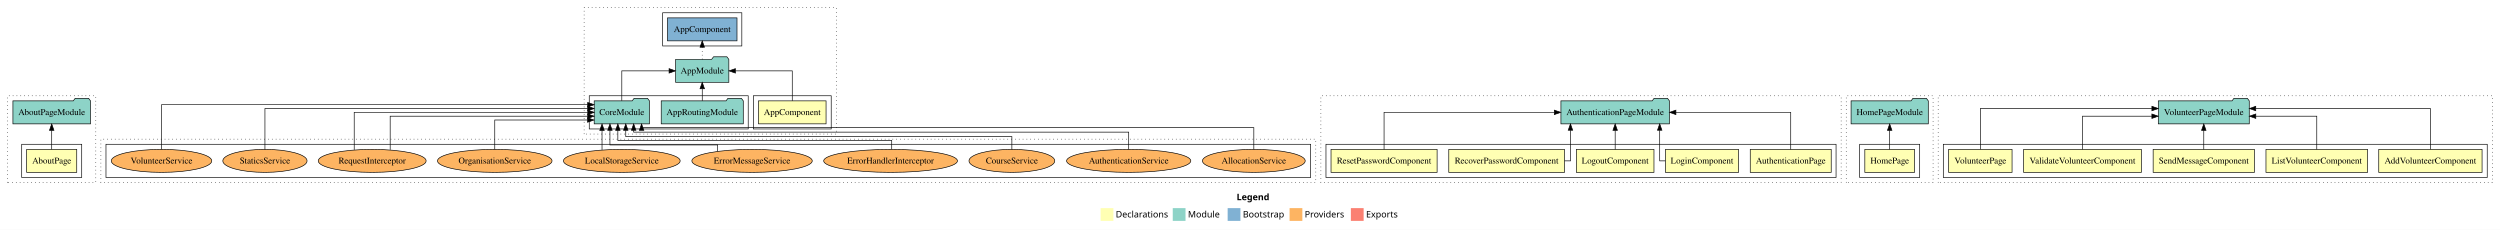
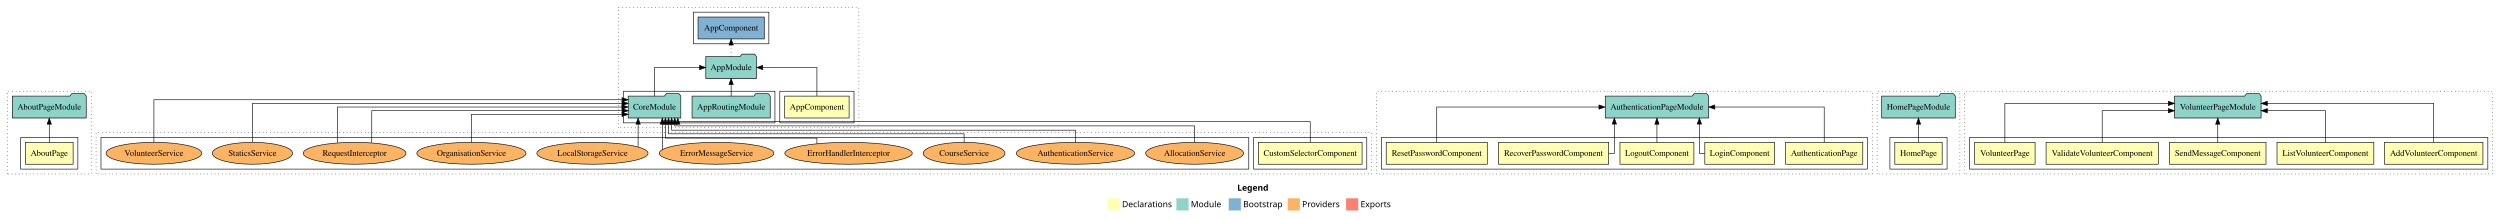
- <svg xmlns="http://www.w3.org/2000/svg" width="3916pt" height="360pt" viewBox="0.00 0.00 3916.00 360.00">
+ <svg xmlns="http://www.w3.org/2000/svg" width="4110pt" height="360pt" viewBox="0.00 0.00 4110.00 360.00">
  <g id="graph0" class="graph" transform="scale(1 1) rotate(0) translate(4 356)">
-     <polygon fill="#ffffff" stroke="transparent" points="-4,4 -4,-356 3912,-356 3912,4 -4,4" />
-     <text text-anchor="start" x="1933.009" y="-42.4" font-family="sans-serif" font-weight="bold" font-size="14.00" fill="#000000">Legend</text>
-     <polygon fill="#ffffb3" stroke="transparent" points="1720,-10 1720,-30 1740,-30 1740,-10 1720,-10" />
-     <text text-anchor="start" x="1743.629" y="-15.4" font-family="sans-serif" font-size="14.00" fill="#000000">  Declarations</text>
-     <polygon fill="#8dd3c7" stroke="transparent" points="1833,-10 1833,-30 1853,-30 1853,-10 1833,-10" />
-     <text text-anchor="start" x="1856.725" y="-15.4" font-family="sans-serif" font-size="14.00" fill="#000000">  Module</text>
-     <polygon fill="#80b1d3" stroke="transparent" points="1919,-10 1919,-30 1939,-30 1939,-10 1919,-10" />
-     <text text-anchor="start" x="1942.781" y="-15.4" font-family="sans-serif" font-size="14.00" fill="#000000">  Bootstrap</text>
-     <polygon fill="#fdb462" stroke="transparent" points="2016,-10 2016,-30 2036,-30 2036,-10 2016,-10" />
-     <text text-anchor="start" x="2039.673" y="-15.4" font-family="sans-serif" font-size="14.00" fill="#000000">  Providers</text>
-     <polygon fill="#fb8072" stroke="transparent" points="2112,-10 2112,-30 2132,-30 2132,-10 2112,-10" />
-     <text text-anchor="start" x="2135.726" y="-15.4" font-family="sans-serif" font-size="14.00" fill="#000000">  Exports</text>
+     <polygon fill="#ffffff" stroke="transparent" points="-4,4 -4,-356 4106,-356 4106,4 -4,4" />
+     <text text-anchor="start" x="2030.009" y="-42.4" font-family="sans-serif" font-weight="bold" font-size="14.00" fill="#000000">Legend</text>
+     <polygon fill="#ffffb3" stroke="transparent" points="1817,-10 1817,-30 1837,-30 1837,-10 1817,-10" />
+     <text text-anchor="start" x="1840.629" y="-15.4" font-family="sans-serif" font-size="14.00" fill="#000000">  Declarations</text>
+     <polygon fill="#8dd3c7" stroke="transparent" points="1930,-10 1930,-30 1950,-30 1950,-10 1930,-10" />
+     <text text-anchor="start" x="1953.725" y="-15.4" font-family="sans-serif" font-size="14.00" fill="#000000">  Module</text>
+     <polygon fill="#80b1d3" stroke="transparent" points="2016,-10 2016,-30 2036,-30 2036,-10 2016,-10" />
+     <text text-anchor="start" x="2039.781" y="-15.4" font-family="sans-serif" font-size="14.00" fill="#000000">  Bootstrap</text>
+     <polygon fill="#fdb462" stroke="transparent" points="2113,-10 2113,-30 2133,-30 2133,-10 2113,-10" />
+     <text text-anchor="start" x="2136.673" y="-15.4" font-family="sans-serif" font-size="14.00" fill="#000000">  Providers</text>
+     <polygon fill="#fb8072" stroke="transparent" points="2209,-10 2209,-30 2229,-30 2229,-10 2209,-10" />
+     <text text-anchor="start" x="2232.726" y="-15.4" font-family="sans-serif" font-size="14.00" fill="#000000">  Exports</text>
    <g id="clust1" class="cluster">
      <polygon fill="none" stroke="#000000" stroke-dasharray="1,5" points="8,-70 8,-206 146,-206 146,-70 8,-70" />
    </g>
    <g id="clust2" class="cluster">
      <polygon fill="none" stroke="#000000" points="30,-78 30,-130 124,-130 124,-78 30,-78" />
    </g>
    <g id="clust8" class="cluster">
-       <polygon fill="none" stroke="#000000" stroke-dasharray="1,5" points="911,-146 911,-344 1306,-344 1306,-146 911,-146" />
+       <polygon fill="none" stroke="#000000" stroke-dasharray="1,5" points="1013,-146 1013,-344 1408,-344 1408,-146 1013,-146" />
    </g>
    <g id="clust9" class="cluster">
-       <polygon fill="none" stroke="#000000" points="1176,-154 1176,-206 1298,-206 1298,-154 1176,-154" />
+       <polygon fill="none" stroke="#000000" points="1278,-154 1278,-206 1400,-206 1400,-154 1278,-154" />
    </g>
    <g id="clust11" class="cluster">
-       <polygon fill="none" stroke="#000000" points="919,-154 919,-206 1168,-206 1168,-154 919,-154" />
+       <polygon fill="none" stroke="#000000" points="1021,-154 1021,-206 1270,-206 1270,-154 1021,-154" />
    </g>
    <g id="clust13" class="cluster">
-       <polygon fill="none" stroke="#000000" points="1034,-284 1034,-336 1158,-336 1158,-284 1034,-284" />
+       <polygon fill="none" stroke="#000000" points="1136,-284 1136,-336 1260,-336 1260,-284 1136,-284" />
    </g>
    <g id="clust21" class="cluster">
-       <polygon fill="none" stroke="#000000" stroke-dasharray="1,5" points="2065,-70 2065,-206 2880,-206 2880,-70 2065,-70" />
+       <polygon fill="none" stroke="#000000" stroke-dasharray="1,5" points="2259,-70 2259,-206 3074,-206 3074,-70 2259,-70" />
    </g>
    <g id="clust22" class="cluster">
-       <polygon fill="none" stroke="#000000" points="2073,-78 2073,-130 2872,-130 2872,-78 2073,-78" />
+       <polygon fill="none" stroke="#000000" points="2267,-78 2267,-130 3066,-130 3066,-78 2267,-78" />
    </g>
    <g id="clust32" class="cluster">
-       <polygon fill="none" stroke="#000000" stroke-dasharray="1,5" points="154,-70 154,-138 2057,-138 2057,-70 154,-70" />
-     </g>
-     <g id="clust37" class="cluster">
+       <polygon fill="none" stroke="#000000" stroke-dasharray="1,5" points="154,-70 154,-138 2251,-138 2251,-70 154,-70" />
+     </g>
+     <g id="clust33" class="cluster">
+       <polygon fill="none" stroke="#000000" points="2057,-78 2057,-130 2243,-130 2243,-78 2057,-78" />
+     </g>
+     <g id="clust38" class="cluster">
      <polygon fill="none" stroke="#000000" points="162,-78 162,-130 2049,-130 2049,-78 162,-78" />
    </g>
-     <g id="clust38" class="cluster">
-       <polygon fill="none" stroke="#000000" stroke-dasharray="1,5" points="2888,-70 2888,-206 3024,-206 3024,-70 2888,-70" />
-     </g>
    <g id="clust39" class="cluster">
-       <polygon fill="none" stroke="#000000" points="2909,-78 2909,-130 3003,-130 3003,-78 2909,-78" />
-     </g>
-     <g id="clust45" class="cluster">
-       <polygon fill="none" stroke="#000000" stroke-dasharray="1,5" points="3032,-70 3032,-206 3900,-206 3900,-70 3032,-70" />
+       <polygon fill="none" stroke="#000000" stroke-dasharray="1,5" points="3082,-70 3082,-206 3218,-206 3218,-70 3082,-70" />
+     </g>
+     <g id="clust40" class="cluster">
+       <polygon fill="none" stroke="#000000" points="3103,-78 3103,-130 3197,-130 3197,-78 3103,-78" />
    </g>
    <g id="clust46" class="cluster">
-       <polygon fill="none" stroke="#000000" points="3040,-78 3040,-130 3892,-130 3892,-78 3040,-78" />
+       <polygon fill="none" stroke="#000000" stroke-dasharray="1,5" points="3226,-70 3226,-206 4094,-206 4094,-70 3226,-70" />
+     </g>
+     <g id="clust47" class="cluster">
+       <polygon fill="none" stroke="#000000" points="3234,-78 3234,-130 4086,-130 4086,-78 3234,-78" />
    </g>
    <g id="node1" class="node">
      <polygon fill="#ffffb3" stroke="#000000" points="116.209,-122 37.791,-122 37.791,-86 116.209,-86 116.209,-122" />
      <text text-anchor="middle" x="77" y="-99.8" font-family="Times,serif" font-size="14.00" fill="#000000">AboutPage</text>
    </g>
    <g id="node2" class="node">
      <polygon fill="#8dd3c7" stroke="#000000" points="137.759,-198 134.759,-202 113.759,-202 110.759,-198 16.241,-198 16.241,-162 137.759,-162 137.759,-198" />
      <text text-anchor="middle" x="77" y="-175.8" font-family="Times,serif" font-size="14.00" fill="#000000">AboutPageModule</text>
    </g>
    <g id="edge1" class="edge">
      <path fill="none" stroke="#000000" d="M77,-122.011C77,-122.011 77,-151.855 77,-151.855" />
      <polygon fill="#000000" stroke="#000000" points="73.5,-151.855 77,-161.855 80.5,-151.855 73.5,-151.855" />
    </g>
    <g id="node3" class="node">
-       <polygon fill="#ffffb3" stroke="#000000" points="1289.94,-198 1184.06,-198 1184.06,-162 1289.94,-162 1289.94,-198" />
-       <text text-anchor="middle" x="1237" y="-175.8" font-family="Times,serif" font-size="14.00" fill="#000000">AppComponent</text>
+       <polygon fill="#ffffb3" stroke="#000000" points="1391.94,-198 1286.06,-198 1286.06,-162 1391.94,-162 1391.94,-198" />
+       <text text-anchor="middle" x="1339" y="-175.8" font-family="Times,serif" font-size="14.00" fill="#000000">AppComponent</text>
    </g>
    <g id="node4" class="node">
-       <polygon fill="#8dd3c7" stroke="#000000" points="1137.657,-263 1134.657,-267 1113.657,-267 1110.657,-263 1054.343,-263 1054.343,-227 1137.657,-227 1137.657,-263" />
-       <text text-anchor="middle" x="1096" y="-240.8" font-family="Times,serif" font-size="14.00" fill="#000000">AppModule</text>
+       <polygon fill="#8dd3c7" stroke="#000000" points="1239.657,-263 1236.657,-267 1215.657,-267 1212.657,-263 1156.343,-263 1156.343,-227 1239.657,-227 1239.657,-263" />
+       <text text-anchor="middle" x="1198" y="-240.8" font-family="Times,serif" font-size="14.00" fill="#000000">AppModule</text>
    </g>
    <g id="edge2" class="edge">
-       <path fill="none" stroke="#000000" d="M1237,-198.106C1237,-217.339 1237,-245 1237,-245 1237,-245 1147.923,-245 1147.923,-245" />
-       <polygon fill="#000000" stroke="#000000" points="1147.923,-241.5 1137.923,-245 1147.923,-248.5 1147.923,-241.5" />
+       <path fill="none" stroke="#000000" d="M1339,-198.106C1339,-217.339 1339,-245 1339,-245 1339,-245 1249.923,-245 1249.923,-245" />
+       <polygon fill="#000000" stroke="#000000" points="1249.923,-241.5 1239.923,-245 1249.923,-248.5 1249.923,-241.5" />
    </g>
    <g id="node7" class="node">
-       <polygon fill="#80b1d3" stroke="#000000" points="1150.439,-328 1041.561,-328 1041.561,-292 1150.439,-292 1150.439,-328" />
-       <text text-anchor="middle" x="1096" y="-305.8" font-family="Times,serif" font-size="14.00" fill="#000000">AppComponent </text>
+       <polygon fill="#80b1d3" stroke="#000000" points="1252.439,-328 1143.561,-328 1143.561,-292 1252.439,-292 1252.439,-328" />
+       <text text-anchor="middle" x="1198" y="-305.8" font-family="Times,serif" font-size="14.00" fill="#000000">AppComponent </text>
    </g>
    <g id="edge5" class="edge">
-       <path fill="none" stroke="#000000" stroke-dasharray="1,5" d="M1096,-263.106C1096,-263.106 1096,-281.991 1096,-281.991" />
-       <polygon fill="#000000" stroke="#000000" points="1092.5,-281.991 1096,-291.991 1099.5,-281.991 1092.5,-281.991" />
+       <path fill="none" stroke="#000000" stroke-dasharray="1,5" d="M1198,-263.106C1198,-263.106 1198,-281.991 1198,-281.991" />
+       <polygon fill="#000000" stroke="#000000" points="1194.5,-281.991 1198,-291.991 1201.5,-281.991 1194.5,-281.991" />
    </g>
    <g id="node5" class="node">
-       <polygon fill="#8dd3c7" stroke="#000000" points="1160.274,-198 1157.274,-202 1136.274,-202 1133.274,-198 1031.726,-198 1031.726,-162 1160.274,-162 1160.274,-198" />
-       <text text-anchor="middle" x="1096" y="-175.8" font-family="Times,serif" font-size="14.00" fill="#000000">AppRoutingModule</text>
+       <polygon fill="#8dd3c7" stroke="#000000" points="1262.274,-198 1259.274,-202 1238.274,-202 1235.274,-198 1133.726,-198 1133.726,-162 1262.274,-162 1262.274,-198" />
+       <text text-anchor="middle" x="1198" y="-175.8" font-family="Times,serif" font-size="14.00" fill="#000000">AppRoutingModule</text>
    </g>
    <g id="edge3" class="edge">
-       <path fill="none" stroke="#000000" d="M1096,-198.106C1096,-198.106 1096,-216.991 1096,-216.991" />
-       <polygon fill="#000000" stroke="#000000" points="1092.5,-216.991 1096,-226.991 1099.5,-216.991 1092.5,-216.991" />
+       <path fill="none" stroke="#000000" d="M1198,-198.106C1198,-198.106 1198,-216.991 1198,-216.991" />
+       <polygon fill="#000000" stroke="#000000" points="1194.5,-216.991 1198,-226.991 1201.5,-216.991 1194.5,-216.991" />
    </g>
    <g id="node6" class="node">
-       <polygon fill="#8dd3c7" stroke="#000000" points="1013.262,-198 1010.262,-202 989.262,-202 986.262,-198 926.738,-198 926.738,-162 1013.262,-162 1013.262,-198" />
-       <text text-anchor="middle" x="970" y="-175.8" font-family="Times,serif" font-size="14.00" fill="#000000">CoreModule</text>
+       <polygon fill="#8dd3c7" stroke="#000000" points="1115.262,-198 1112.262,-202 1091.262,-202 1088.262,-198 1028.738,-198 1028.738,-162 1115.262,-162 1115.262,-198" />
+       <text text-anchor="middle" x="1072" y="-175.8" font-family="Times,serif" font-size="14.00" fill="#000000">CoreModule</text>
    </g>
    <g id="edge4" class="edge">
-       <path fill="none" stroke="#000000" d="M970,-198.106C970,-217.339 970,-245 970,-245 970,-245 1044.044,-245 1044.044,-245" />
-       <polygon fill="#000000" stroke="#000000" points="1044.044,-248.5 1054.044,-245 1044.044,-241.5 1044.044,-248.5" />
+       <path fill="none" stroke="#000000" d="M1072,-198.106C1072,-217.339 1072,-245 1072,-245 1072,-245 1146.044,-245 1146.044,-245" />
+       <polygon fill="#000000" stroke="#000000" points="1146.044,-248.5 1156.044,-245 1146.044,-241.5 1146.044,-248.5" />
    </g>
    <g id="node8" class="node">
-       <polygon fill="#ffffb3" stroke="#000000" points="2864.416,-122 2737.584,-122 2737.584,-86 2864.416,-86 2864.416,-122" />
-       <text text-anchor="middle" x="2801" y="-99.8" font-family="Times,serif" font-size="14.00" fill="#000000">AuthenticationPage</text>
+       <polygon fill="#ffffb3" stroke="#000000" points="3058.416,-122 2931.584,-122 2931.584,-86 3058.416,-86 3058.416,-122" />
+       <text text-anchor="middle" x="2995" y="-99.8" font-family="Times,serif" font-size="14.00" fill="#000000">AuthenticationPage</text>
    </g>
    <g id="node13" class="node">
-       <polygon fill="#8dd3c7" stroke="#000000" points="2610.965,-198 2607.965,-202 2586.965,-202 2583.965,-198 2441.035,-198 2441.035,-162 2610.965,-162 2610.965,-198" />
-       <text text-anchor="middle" x="2526" y="-175.8" font-family="Times,serif" font-size="14.00" fill="#000000">AuthenticationPageModule</text>
+       <polygon fill="#8dd3c7" stroke="#000000" points="2804.965,-198 2801.965,-202 2780.965,-202 2777.965,-198 2635.035,-198 2635.035,-162 2804.965,-162 2804.965,-198" />
+       <text text-anchor="middle" x="2720" y="-175.8" font-family="Times,serif" font-size="14.00" fill="#000000">AuthenticationPageModule</text>
    </g>
    <g id="edge6" class="edge">
-       <path fill="none" stroke="#000000" d="M2801,-122.011C2801,-144.485 2801,-180 2801,-180 2801,-180 2621.128,-180 2621.128,-180" />
-       <polygon fill="#000000" stroke="#000000" points="2621.128,-176.5 2611.128,-180 2621.128,-183.5 2621.128,-176.5" />
+       <path fill="none" stroke="#000000" d="M2995,-122.011C2995,-144.485 2995,-180 2995,-180 2995,-180 2815.128,-180 2815.128,-180" />
+       <polygon fill="#000000" stroke="#000000" points="2815.128,-176.5 2805.128,-180 2815.128,-183.5 2815.128,-176.5" />
    </g>
    <g id="node9" class="node">
-       <polygon fill="#ffffb3" stroke="#000000" points="2719.276,-122 2604.724,-122 2604.724,-86 2719.276,-86 2719.276,-122" />
-       <text text-anchor="middle" x="2662" y="-99.8" font-family="Times,serif" font-size="14.00" fill="#000000">LoginComponent</text>
+       <polygon fill="#ffffb3" stroke="#000000" points="2913.276,-122 2798.724,-122 2798.724,-86 2913.276,-86 2913.276,-122" />
+       <text text-anchor="middle" x="2856" y="-99.8" font-family="Times,serif" font-size="14.00" fill="#000000">LoginComponent</text>
    </g>
    <g id="edge7" class="edge">
-       <path fill="none" stroke="#000000" d="M2604.685,-104C2599.269,-104 2595.75,-104 2595.75,-104 2595.75,-104 2595.75,-151.989 2595.75,-151.989" />
-       <polygon fill="#000000" stroke="#000000" points="2592.25,-151.989 2595.75,-161.989 2599.25,-151.989 2592.25,-151.989" />
+       <path fill="none" stroke="#000000" d="M2798.685,-104C2793.269,-104 2789.75,-104 2789.75,-104 2789.75,-104 2789.75,-151.989 2789.75,-151.989" />
+       <polygon fill="#000000" stroke="#000000" points="2786.25,-151.989 2789.75,-161.989 2793.25,-151.989 2786.25,-151.989" />
    </g>
    <g id="node10" class="node">
-       <polygon fill="#ffffb3" stroke="#000000" points="2586.776,-122 2465.224,-122 2465.224,-86 2586.776,-86 2586.776,-122" />
-       <text text-anchor="middle" x="2526" y="-99.8" font-family="Times,serif" font-size="14.00" fill="#000000">LogoutComponent</text>
+       <polygon fill="#ffffb3" stroke="#000000" points="2780.776,-122 2659.224,-122 2659.224,-86 2780.776,-86 2780.776,-122" />
+       <text text-anchor="middle" x="2720" y="-99.8" font-family="Times,serif" font-size="14.00" fill="#000000">LogoutComponent</text>
    </g>
    <g id="edge8" class="edge">
-       <path fill="none" stroke="#000000" d="M2526,-122.011C2526,-122.011 2526,-151.855 2526,-151.855" />
-       <polygon fill="#000000" stroke="#000000" points="2522.5,-151.855 2526,-161.855 2529.5,-151.855 2522.5,-151.855" />
+       <path fill="none" stroke="#000000" d="M2720,-122.011C2720,-122.011 2720,-151.855 2720,-151.855" />
+       <polygon fill="#000000" stroke="#000000" points="2716.5,-151.855 2720,-161.855 2723.5,-151.855 2716.5,-151.855" />
    </g>
    <g id="node11" class="node">
-       <polygon fill="#ffffb3" stroke="#000000" points="2446.627,-122 2265.373,-122 2265.373,-86 2446.627,-86 2446.627,-122" />
-       <text text-anchor="middle" x="2356" y="-99.8" font-family="Times,serif" font-size="14.00" fill="#000000">RecoverPasswordComponent</text>
+       <polygon fill="#ffffb3" stroke="#000000" points="2640.627,-122 2459.373,-122 2459.373,-86 2640.627,-86 2640.627,-122" />
+       <text text-anchor="middle" x="2550" y="-99.8" font-family="Times,serif" font-size="14.00" fill="#000000">RecoverPasswordComponent</text>
    </g>
    <g id="edge9" class="edge">
-       <path fill="none" stroke="#000000" d="M2446.738,-104C2452.448,-104 2455.963,-104 2455.963,-104 2455.963,-104 2455.963,-151.989 2455.963,-151.989" />
-       <polygon fill="#000000" stroke="#000000" points="2452.463,-151.989 2455.963,-161.989 2459.463,-151.989 2452.463,-151.989" />
+       <path fill="none" stroke="#000000" d="M2640.738,-104C2646.448,-104 2649.963,-104 2649.963,-104 2649.963,-104 2649.963,-151.989 2649.963,-151.989" />
+       <polygon fill="#000000" stroke="#000000" points="2646.463,-151.989 2649.963,-161.989 2653.463,-151.989 2646.463,-151.989" />
    </g>
    <g id="node12" class="node">
-       <polygon fill="#ffffb3" stroke="#000000" points="2247.087,-122 2080.913,-122 2080.913,-86 2247.087,-86 2247.087,-122" />
-       <text text-anchor="middle" x="2164" y="-99.8" font-family="Times,serif" font-size="14.00" fill="#000000">ResetPasswordComponent</text>
+       <polygon fill="#ffffb3" stroke="#000000" points="2441.087,-122 2274.913,-122 2274.913,-86 2441.087,-86 2441.087,-122" />
+       <text text-anchor="middle" x="2358" y="-99.8" font-family="Times,serif" font-size="14.00" fill="#000000">ResetPasswordComponent</text>
    </g>
    <g id="edge10" class="edge">
-       <path fill="none" stroke="#000000" d="M2164,-122.011C2164,-144.485 2164,-180 2164,-180 2164,-180 2430.669,-180 2430.669,-180" />
-       <polygon fill="#000000" stroke="#000000" points="2430.669,-183.5 2440.669,-180 2430.669,-176.5 2430.669,-183.5" />
+       <path fill="none" stroke="#000000" d="M2358,-122.011C2358,-144.485 2358,-180 2358,-180 2358,-180 2624.669,-180 2624.669,-180" />
+       <polygon fill="#000000" stroke="#000000" points="2624.669,-183.5 2634.669,-180 2624.669,-176.5 2624.669,-183.5" />
    </g>
    <g id="node14" class="node">
+       <polygon fill="#ffffb3" stroke="#000000" points="2235.263,-122 2064.737,-122 2064.737,-86 2235.263,-86 2235.263,-122" />
+       <text text-anchor="middle" x="2150" y="-99.8" font-family="Times,serif" font-size="14.00" fill="#000000">CustomSelectorComponent</text>
+     </g>
+     <g id="edge11" class="edge">
+       <path fill="none" stroke="#000000" d="M2150,-122.187C2150,-137.182 2150,-156 2150,-156 2150,-156 1110.305,-156 1110.305,-156 1110.305,-156 1110.305,-156.581 1110.305,-156.581" />
+       <polygon fill="#000000" stroke="#000000" points="1106.805,-151.81 1110.305,-161.81 1113.805,-151.81 1106.805,-151.81" />
+     </g>
+     <g id="node15" class="node">
      <ellipse fill="#fdb462" stroke="#000000" cx="1960" cy="-104" rx="80.514" ry="18" />
      <text text-anchor="middle" x="1960" y="-99.8" font-family="Times,serif" font-size="14.00" fill="#000000">AllocationService</text>
    </g>
-     <g id="edge11" class="edge">
-       <path fill="none" stroke="#000000" d="M1960,-122.187C1960,-137.182 1960,-156 1960,-156 1960,-156 1000.986,-156 1000.986,-156 1000.986,-156 1000.986,-156.581 1000.986,-156.581" />
-       <polygon fill="#000000" stroke="#000000" points="997.486,-151.81 1000.986,-161.81 1004.486,-151.81 997.486,-151.81" />
-     </g>
-     <g id="node15" class="node">
+     <g id="edge12" class="edge">
+       <path fill="none" stroke="#000000" d="M1960,-122.044C1960,-134.563 1960,-149 1960,-149 1960,-149 1105.23,-149 1105.23,-149 1105.23,-149 1105.23,-151.967 1105.23,-151.967" />
+       <polygon fill="#000000" stroke="#000000" points="1101.73,-151.967 1105.23,-161.967 1108.73,-151.967 1101.73,-151.967" />
+     </g>
+     <g id="node16" class="node">
      <ellipse fill="#fdb462" stroke="#000000" cx="1764" cy="-104" rx="97.268" ry="18" />
      <text text-anchor="middle" x="1764" y="-99.8" font-family="Times,serif" font-size="14.00" fill="#000000">AuthenticationService</text>
    </g>
-     <g id="edge12" class="edge">
-       <path fill="none" stroke="#000000" d="M1764,-122.044C1764,-134.563 1764,-149 1764,-149 1764,-149 988.592,-149 988.592,-149 988.592,-149 988.592,-151.967 988.592,-151.967" />
-       <polygon fill="#000000" stroke="#000000" points="985.092,-151.967 988.592,-161.967 992.092,-151.967 985.092,-151.967" />
-     </g>
-     <g id="node16" class="node">
+     <g id="edge13" class="edge">
+       <path fill="none" stroke="#000000" d="M1764,-122.11C1764,-131.897 1764,-142 1764,-142 1764,-142 1100.154,-142 1100.154,-142 1100.154,-142 1100.154,-151.89 1100.154,-151.89" />
+       <polygon fill="#000000" stroke="#000000" points="1096.654,-151.89 1100.154,-161.89 1103.654,-151.89 1096.654,-151.89" />
+     </g>
+     <g id="node17" class="node">
      <ellipse fill="#fdb462" stroke="#000000" cx="1581" cy="-104" rx="67.193" ry="18" />
      <text text-anchor="middle" x="1581" y="-99.8" font-family="Times,serif" font-size="14.00" fill="#000000">CourseService</text>
    </g>
-     <g id="edge13" class="edge">
-       <path fill="none" stroke="#000000" d="M1581,-122.11C1581,-131.897 1581,-142 1581,-142 1581,-142 976.197,-142 976.197,-142 976.197,-142 976.197,-151.89 976.197,-151.89" />
-       <polygon fill="#000000" stroke="#000000" points="972.697,-151.89 976.197,-161.89 979.697,-151.89 972.697,-151.89" />
-     </g>
-     <g id="node17" class="node">
+     <g id="edge14" class="edge">
+       <path fill="none" stroke="#000000" d="M1581,-122.243C1581,-129.43 1581,-136 1581,-136 1581,-136 1095.079,-136 1095.079,-136 1095.079,-136 1095.079,-151.85 1095.079,-151.85" />
+       <polygon fill="#000000" stroke="#000000" points="1091.579,-151.849 1095.079,-161.85 1098.579,-151.85 1091.579,-151.849" />
+     </g>
+     <g id="node18" class="node">
      <ellipse fill="#fdb462" stroke="#000000" cx="1391" cy="-104" rx="104.733" ry="18" />
      <text text-anchor="middle" x="1391" y="-99.8" font-family="Times,serif" font-size="14.00" fill="#000000">ErrorHandlerInterceptor</text>
    </g>
-     <g id="edge14" class="edge">
-       <path fill="none" stroke="#000000" d="M1392.793,-122.243C1392.793,-129.43 1392.793,-136 1392.793,-136 1392.793,-136 963.803,-136 963.803,-136 963.803,-136 963.803,-151.85 963.803,-151.85" />
-       <polygon fill="#000000" stroke="#000000" points="960.303,-151.849 963.803,-161.85 967.303,-151.85 960.303,-151.849" />
-     </g>
-     <g id="node18" class="node">
+     <g id="edge15" class="edge">
+       <path fill="none" stroke="#000000" d="M1339,-119.691C1339,-124.714 1339,-129 1339,-129 1339,-129 1090.003,-129 1090.003,-129 1090.003,-129 1090.003,-151.876 1090.003,-151.876" />
+       <polygon fill="#000000" stroke="#000000" points="1086.503,-151.876 1090.003,-161.876 1093.503,-151.876 1086.503,-151.876" />
+     </g>
+     <g id="node19" class="node">
      <ellipse fill="#fdb462" stroke="#000000" cx="1174" cy="-104" rx="94.296" ry="18" />
      <text text-anchor="middle" x="1174" y="-99.8" font-family="Times,serif" font-size="14.00" fill="#000000">ErrorMessageService</text>
    </g>
-     <g id="edge15" class="edge">
-       <path fill="none" stroke="#000000" d="M1120.12,-118.832C1120.12,-124.215 1120.12,-129 1120.12,-129 1120.12,-129 951.408,-129 951.408,-129 951.408,-129 951.408,-151.876 951.408,-151.876" />
-       <polygon fill="#000000" stroke="#000000" points="947.908,-151.876 951.408,-161.876 954.908,-151.876 947.908,-151.876" />
-     </g>
-     <g id="node19" class="node">
+     <g id="edge16" class="edge">
+       <path fill="none" stroke="#000000" d="M1084.928,-109.964C1084.928,-109.964 1084.928,-151.929 1084.928,-151.929" />
+       <polygon fill="#000000" stroke="#000000" points="1081.428,-151.929 1084.928,-161.929 1088.428,-151.929 1081.428,-151.929" />
+     </g>
+     <g id="node20" class="node">
      <ellipse fill="#fdb462" stroke="#000000" cx="970" cy="-104" rx="91.448" ry="18" />
      <text text-anchor="middle" x="970" y="-99.8" font-family="Times,serif" font-size="14.00" fill="#000000">LocalStorageService</text>
    </g>
-     <g id="edge16" class="edge">
-       <path fill="none" stroke="#000000" d="M939.014,-121.246C939.014,-121.246 939.014,-151.763 939.014,-151.763" />
-       <polygon fill="#000000" stroke="#000000" points="935.514,-151.763 939.014,-161.763 942.514,-151.763 935.514,-151.763" />
-     </g>
-     <g id="node20" class="node">
+     <g id="edge17" class="edge">
+       <path fill="none" stroke="#000000" d="M1045.047,-114.567C1045.047,-114.567 1045.047,-151.929 1045.047,-151.929" />
+       <polygon fill="#000000" stroke="#000000" points="1041.547,-151.929 1045.047,-161.929 1048.547,-151.929 1041.547,-151.929" />
+     </g>
+     <g id="node21" class="node">
      <ellipse fill="#fdb462" stroke="#000000" cx="771" cy="-104" rx="89.744" ry="18" />
      <text text-anchor="middle" x="771" y="-99.8" font-family="Times,serif" font-size="14.00" fill="#000000">OrganisationService</text>
    </g>
-     <g id="edge17" class="edge">
-       <path fill="none" stroke="#000000" d="M771,-122.169C771,-141.09 771,-168 771,-168 771,-168 916.329,-168 916.329,-168" />
-       <polygon fill="#000000" stroke="#000000" points="916.329,-171.5 926.329,-168 916.329,-164.5 916.329,-171.5" />
-     </g>
-     <g id="node21" class="node">
+     <g id="edge18" class="edge">
+       <path fill="none" stroke="#000000" d="M771,-122.169C771,-141.09 771,-168 771,-168 771,-168 1018.553,-168 1018.553,-168" />
+       <polygon fill="#000000" stroke="#000000" points="1018.553,-171.5 1028.553,-168 1018.553,-164.5 1018.553,-171.5" />
+     </g>
+     <g id="node22" class="node">
      <ellipse fill="#fdb462" stroke="#000000" cx="579" cy="-104" rx="84.507" ry="18" />
      <text text-anchor="middle" x="579" y="-99.8" font-family="Times,serif" font-size="14.00" fill="#000000">RequestInterceptor</text>
    </g>
-     <g id="edge18" class="edge">
-       <path fill="none" stroke="#000000" d="M607.168,-121.303C607.168,-142.032 607.168,-174 607.168,-174 607.168,-174 916.594,-174 916.594,-174" />
-       <polygon fill="#000000" stroke="#000000" points="916.594,-177.5 926.594,-174 916.594,-170.5 916.594,-177.5" />
-     </g>
    <g id="edge19" class="edge">
-       <path fill="none" stroke="#000000" d="M550.832,-121.246C550.832,-143.669 550.832,-180 550.832,-180 550.832,-180 916.721,-180 916.721,-180" />
-       <polygon fill="#000000" stroke="#000000" points="916.721,-183.5 926.721,-180 916.72,-176.5 916.721,-183.5" />
-     </g>
-     <g id="node22" class="node">
+       <path fill="none" stroke="#000000" d="M550.832,-121.246C550.832,-143.669 550.832,-180 550.832,-180 550.832,-180 1018.462,-180 1018.462,-180" />
+       <polygon fill="#000000" stroke="#000000" points="1018.462,-183.5 1028.462,-180 1018.462,-176.5 1018.462,-183.5" />
+     </g>
+     <g id="edge20" class="edge">
+       <path fill="none" stroke="#000000" d="M607.168,-121.303C607.168,-142.032 607.168,-174 607.168,-174 607.168,-174 1018.687,-174 1018.687,-174" />
+       <polygon fill="#000000" stroke="#000000" points="1018.687,-177.5 1028.687,-174 1018.687,-170.5 1018.687,-177.5" />
+     </g>
+     <g id="node23" class="node">
      <ellipse fill="#fdb462" stroke="#000000" cx="411" cy="-104" rx="65.981" ry="18" />
      <text text-anchor="middle" x="411" y="-99.8" font-family="Times,serif" font-size="14.00" fill="#000000">StaticsService</text>
    </g>
-     <g id="edge20" class="edge">
-       <path fill="none" stroke="#000000" d="M411,-122.198C411,-146.356 411,-186 411,-186 411,-186 916.601,-186 916.601,-186" />
-       <polygon fill="#000000" stroke="#000000" points="916.601,-189.5 926.601,-186 916.601,-182.5 916.601,-189.5" />
-     </g>
-     <g id="node23" class="node">
+     <g id="edge21" class="edge">
+       <path fill="none" stroke="#000000" d="M411,-122.198C411,-146.356 411,-186 411,-186 411,-186 1018.63,-186 1018.63,-186" />
+       <polygon fill="#000000" stroke="#000000" points="1018.63,-189.5 1028.63,-186 1018.63,-182.5 1018.63,-189.5" />
+     </g>
+     <g id="node24" class="node">
      <ellipse fill="#fdb462" stroke="#000000" cx="249" cy="-104" rx="78.709" ry="18" />
      <text text-anchor="middle" x="249" y="-99.8" font-family="Times,serif" font-size="14.00" fill="#000000">VolunteerService</text>
    </g>
-     <g id="edge21" class="edge">
-       <path fill="none" stroke="#000000" d="M249,-122.234C249,-148.009 249,-192 249,-192 249,-192 916.522,-192 916.522,-192" />
-       <polygon fill="#000000" stroke="#000000" points="916.522,-195.5 926.522,-192 916.522,-188.5 916.522,-195.5" />
-     </g>
-     <g id="node24" class="node">
-       <polygon fill="#ffffb3" stroke="#000000" points="2994.925,-122 2917.075,-122 2917.075,-86 2994.925,-86 2994.925,-122" />
-       <text text-anchor="middle" x="2956" y="-99.8" font-family="Times,serif" font-size="14.00" fill="#000000">HomePage</text>
+     <g id="edge22" class="edge">
+       <path fill="none" stroke="#000000" d="M249,-122.234C249,-148.009 249,-192 249,-192 249,-192 1018.622,-192 1018.622,-192" />
+       <polygon fill="#000000" stroke="#000000" points="1018.622,-195.5 1028.622,-192 1018.622,-188.5 1018.622,-195.5" />
    </g>
    <g id="node25" class="node">
-       <polygon fill="#8dd3c7" stroke="#000000" points="3016.473,-198 3013.473,-202 2992.473,-202 2989.473,-198 2895.527,-198 2895.527,-162 3016.473,-162 3016.473,-198" />
-       <text text-anchor="middle" x="2956" y="-175.8" font-family="Times,serif" font-size="14.00" fill="#000000">HomePageModule</text>
-     </g>
-     <g id="edge22" class="edge">
-       <path fill="none" stroke="#000000" d="M2956,-122.011C2956,-122.011 2956,-151.855 2956,-151.855" />
-       <polygon fill="#000000" stroke="#000000" points="2952.5,-151.855 2956,-161.855 2959.5,-151.855 2952.5,-151.855" />
+       <polygon fill="#ffffb3" stroke="#000000" points="3188.925,-122 3111.075,-122 3111.075,-86 3188.925,-86 3188.925,-122" />
+       <text text-anchor="middle" x="3150" y="-99.8" font-family="Times,serif" font-size="14.00" fill="#000000">HomePage</text>
    </g>
    <g id="node26" class="node">
-       <polygon fill="#ffffb3" stroke="#000000" points="3883.917,-122 3722.083,-122 3722.083,-86 3883.917,-86 3883.917,-122" />
-       <text text-anchor="middle" x="3803" y="-99.8" font-family="Times,serif" font-size="14.00" fill="#000000">AddVolunteerComponent</text>
+       <polygon fill="#8dd3c7" stroke="#000000" points="3210.473,-198 3207.473,-202 3186.473,-202 3183.473,-198 3089.527,-198 3089.527,-162 3210.473,-162 3210.473,-198" />
+       <text text-anchor="middle" x="3150" y="-175.8" font-family="Times,serif" font-size="14.00" fill="#000000">HomePageModule</text>
+     </g>
+     <g id="edge23" class="edge">
+       <path fill="none" stroke="#000000" d="M3150,-122.011C3150,-122.011 3150,-151.855 3150,-151.855" />
+       <polygon fill="#000000" stroke="#000000" points="3146.5,-151.855 3150,-161.855 3153.5,-151.855 3146.5,-151.855" />
+     </g>
+     <g id="node27" class="node">
+       <polygon fill="#ffffb3" stroke="#000000" points="4077.917,-122 3916.083,-122 3916.083,-86 4077.917,-86 4077.917,-122" />
+       <text text-anchor="middle" x="3997" y="-99.8" font-family="Times,serif" font-size="14.00" fill="#000000">AddVolunteerComponent</text>
+     </g>
+     <g id="node32" class="node">
+       <polygon fill="#8dd3c7" stroke="#000000" points="3713.239,-198 3710.239,-202 3689.239,-202 3686.239,-198 3570.761,-198 3570.761,-162 3713.239,-162 3713.239,-198" />
+       <text text-anchor="middle" x="3642" y="-175.8" font-family="Times,serif" font-size="14.00" fill="#000000">VolunteerPageModule</text>
+     </g>
+     <g id="edge24" class="edge">
+       <path fill="none" stroke="#000000" d="M3997,-122.198C3997,-146.356 3997,-186 3997,-186 3997,-186 3723.412,-186 3723.412,-186" />
+       <polygon fill="#000000" stroke="#000000" points="3723.412,-182.5 3713.412,-186 3723.412,-189.5 3723.412,-182.5" />
+     </g>
+     <g id="node28" class="node">
+       <polygon fill="#ffffb3" stroke="#000000" points="3898.588,-122 3739.412,-122 3739.412,-86 3898.588,-86 3898.588,-122" />
+       <text text-anchor="middle" x="3819" y="-99.8" font-family="Times,serif" font-size="14.00" fill="#000000">ListVolunteerComponent</text>
+     </g>
+     <g id="edge25" class="edge">
+       <path fill="none" stroke="#000000" d="M3819,-122.027C3819,-142.767 3819,-174 3819,-174 3819,-174 3723.483,-174 3723.483,-174" />
+       <polygon fill="#000000" stroke="#000000" points="3723.483,-170.5 3713.483,-174 3723.482,-177.5 3723.483,-170.5" />
+     </g>
+     <g id="node29" class="node">
+       <polygon fill="#ffffb3" stroke="#000000" points="3721.307,-122 3562.693,-122 3562.693,-86 3721.307,-86 3721.307,-122" />
+       <text text-anchor="middle" x="3642" y="-99.8" font-family="Times,serif" font-size="14.00" fill="#000000">SendMessageComponent</text>
+     </g>
+     <g id="edge26" class="edge">
+       <path fill="none" stroke="#000000" d="M3642,-122.011C3642,-122.011 3642,-151.855 3642,-151.855" />
+       <polygon fill="#000000" stroke="#000000" points="3638.5,-151.855 3642,-161.855 3645.5,-151.855 3638.5,-151.855" />
+     </g>
+     <g id="node30" class="node">
+       <polygon fill="#ffffb3" stroke="#000000" points="3544.232,-122 3359.768,-122 3359.768,-86 3544.232,-86 3544.232,-122" />
+       <text text-anchor="middle" x="3452" y="-99.8" font-family="Times,serif" font-size="14.00" fill="#000000">ValidateVolunteerComponent</text>
+     </g>
+     <g id="edge27" class="edge">
+       <path fill="none" stroke="#000000" d="M3452,-122.027C3452,-142.767 3452,-174 3452,-174 3452,-174 3560.71,-174 3560.71,-174" />
+       <polygon fill="#000000" stroke="#000000" points="3560.711,-177.5 3570.71,-174 3560.71,-170.5 3560.711,-177.5" />
    </g>
    <g id="node31" class="node">
-       <polygon fill="#8dd3c7" stroke="#000000" points="3519.239,-198 3516.239,-202 3495.239,-202 3492.239,-198 3376.761,-198 3376.761,-162 3519.239,-162 3519.239,-198" />
-       <text text-anchor="middle" x="3448" y="-175.8" font-family="Times,serif" font-size="14.00" fill="#000000">VolunteerPageModule</text>
-     </g>
-     <g id="edge23" class="edge">
-       <path fill="none" stroke="#000000" d="M3803,-122.198C3803,-146.356 3803,-186 3803,-186 3803,-186 3529.412,-186 3529.412,-186" />
-       <polygon fill="#000000" stroke="#000000" points="3529.412,-182.5 3519.412,-186 3529.412,-189.5 3529.412,-182.5" />
-     </g>
-     <g id="node27" class="node">
-       <polygon fill="#ffffb3" stroke="#000000" points="3704.588,-122 3545.412,-122 3545.412,-86 3704.588,-86 3704.588,-122" />
-       <text text-anchor="middle" x="3625" y="-99.8" font-family="Times,serif" font-size="14.00" fill="#000000">ListVolunteerComponent</text>
-     </g>
-     <g id="edge24" class="edge">
-       <path fill="none" stroke="#000000" d="M3625,-122.027C3625,-142.767 3625,-174 3625,-174 3625,-174 3529.483,-174 3529.483,-174" />
-       <polygon fill="#000000" stroke="#000000" points="3529.483,-170.5 3519.483,-174 3529.482,-177.5 3529.483,-170.5" />
-     </g>
-     <g id="node28" class="node">
-       <polygon fill="#ffffb3" stroke="#000000" points="3527.307,-122 3368.693,-122 3368.693,-86 3527.307,-86 3527.307,-122" />
-       <text text-anchor="middle" x="3448" y="-99.8" font-family="Times,serif" font-size="14.00" fill="#000000">SendMessageComponent</text>
-     </g>
-     <g id="edge25" class="edge">
-       <path fill="none" stroke="#000000" d="M3448,-122.011C3448,-122.011 3448,-151.855 3448,-151.855" />
-       <polygon fill="#000000" stroke="#000000" points="3444.5,-151.855 3448,-161.855 3451.5,-151.855 3444.5,-151.855" />
-     </g>
-     <g id="node29" class="node">
-       <polygon fill="#ffffb3" stroke="#000000" points="3350.232,-122 3165.768,-122 3165.768,-86 3350.232,-86 3350.232,-122" />
-       <text text-anchor="middle" x="3258" y="-99.8" font-family="Times,serif" font-size="14.00" fill="#000000">ValidateVolunteerComponent</text>
-     </g>
-     <g id="edge26" class="edge">
-       <path fill="none" stroke="#000000" d="M3258,-122.027C3258,-142.767 3258,-174 3258,-174 3258,-174 3366.71,-174 3366.71,-174" />
-       <polygon fill="#000000" stroke="#000000" points="3366.711,-177.5 3376.71,-174 3366.71,-170.5 3366.711,-177.5" />
-     </g>
-     <g id="node30" class="node">
-       <polygon fill="#ffffb3" stroke="#000000" points="3147.69,-122 3048.31,-122 3048.31,-86 3147.69,-86 3147.69,-122" />
-       <text text-anchor="middle" x="3098" y="-99.8" font-family="Times,serif" font-size="14.00" fill="#000000">VolunteerPage</text>
-     </g>
-     <g id="edge27" class="edge">
-       <path fill="none" stroke="#000000" d="M3098,-122.198C3098,-146.356 3098,-186 3098,-186 3098,-186 3366.75,-186 3366.75,-186" />
-       <polygon fill="#000000" stroke="#000000" points="3366.75,-189.5 3376.75,-186 3366.75,-182.5 3366.75,-189.5" />
+       <polygon fill="#ffffb3" stroke="#000000" points="3341.69,-122 3242.31,-122 3242.31,-86 3341.69,-86 3341.69,-122" />
+       <text text-anchor="middle" x="3292" y="-99.8" font-family="Times,serif" font-size="14.00" fill="#000000">VolunteerPage</text>
+     </g>
+     <g id="edge28" class="edge">
+       <path fill="none" stroke="#000000" d="M3292,-122.198C3292,-146.356 3292,-186 3292,-186 3292,-186 3560.75,-186 3560.75,-186" />
+       <polygon fill="#000000" stroke="#000000" points="3560.75,-189.5 3570.75,-186 3560.75,-182.5 3560.75,-189.5" />
    </g>
  </g>
</svg>
